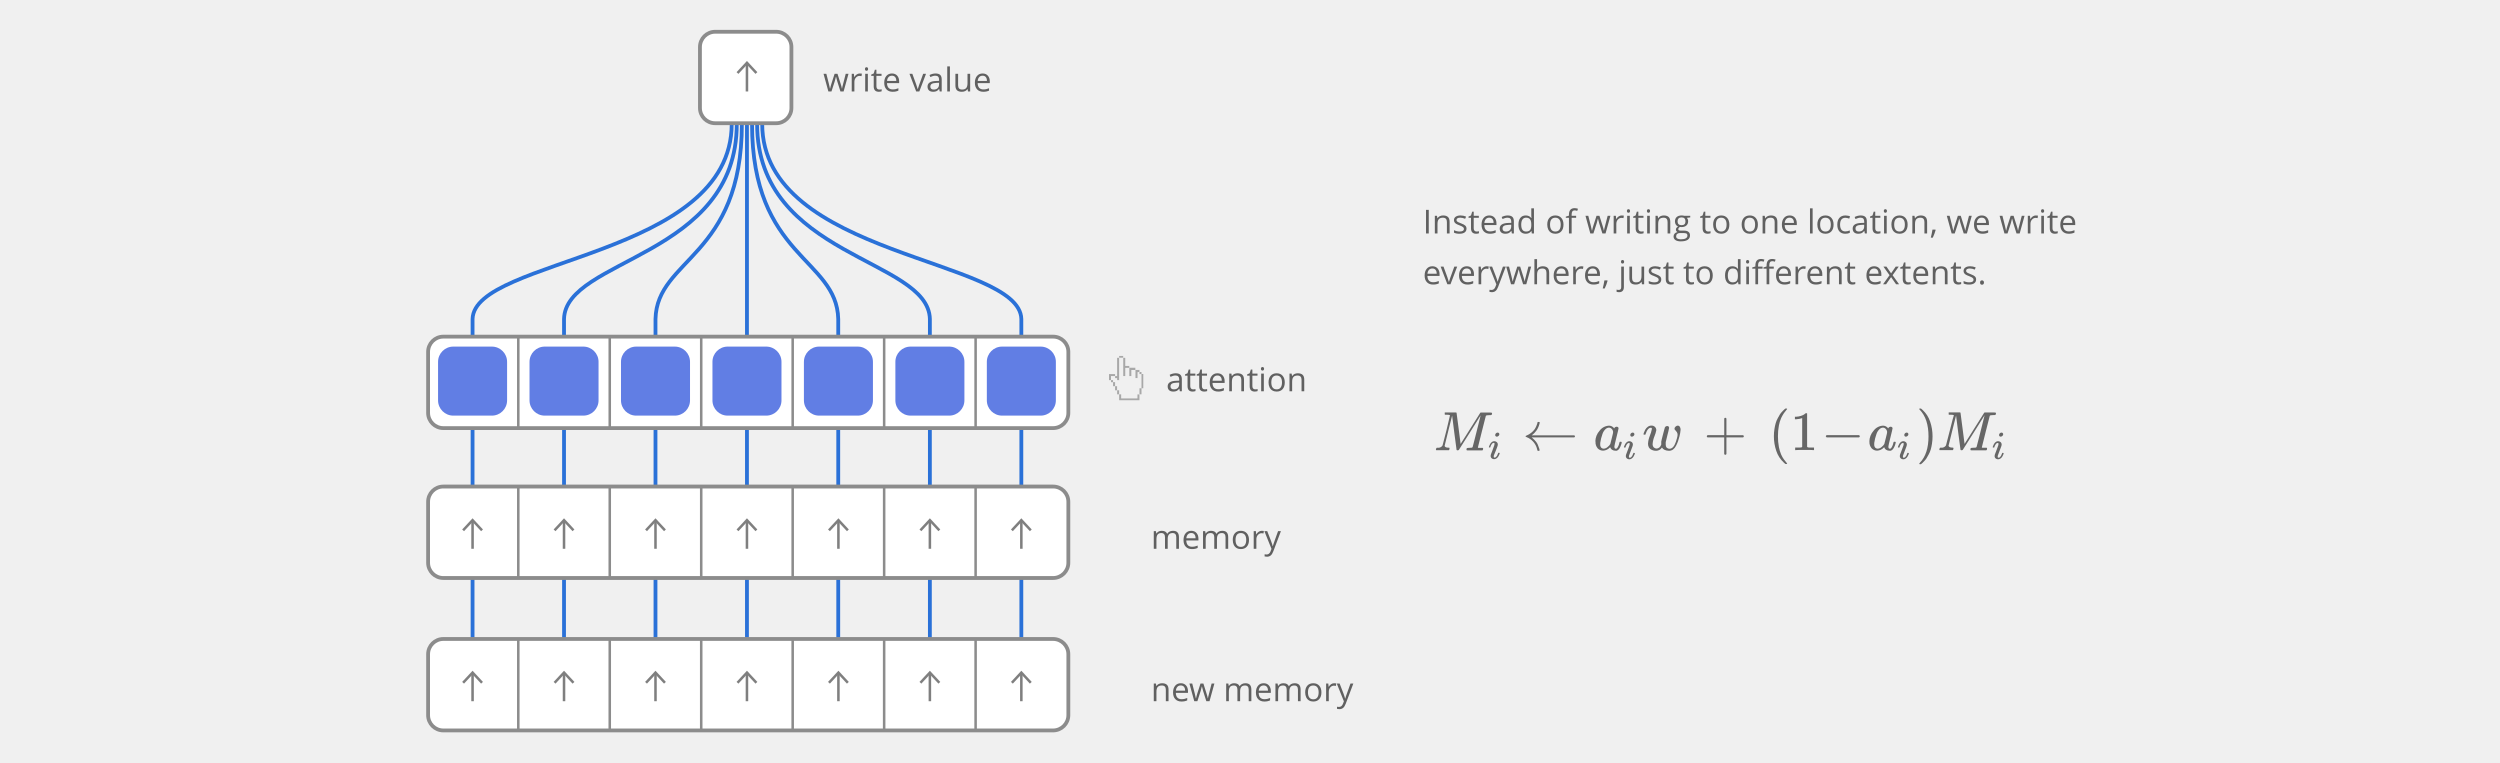
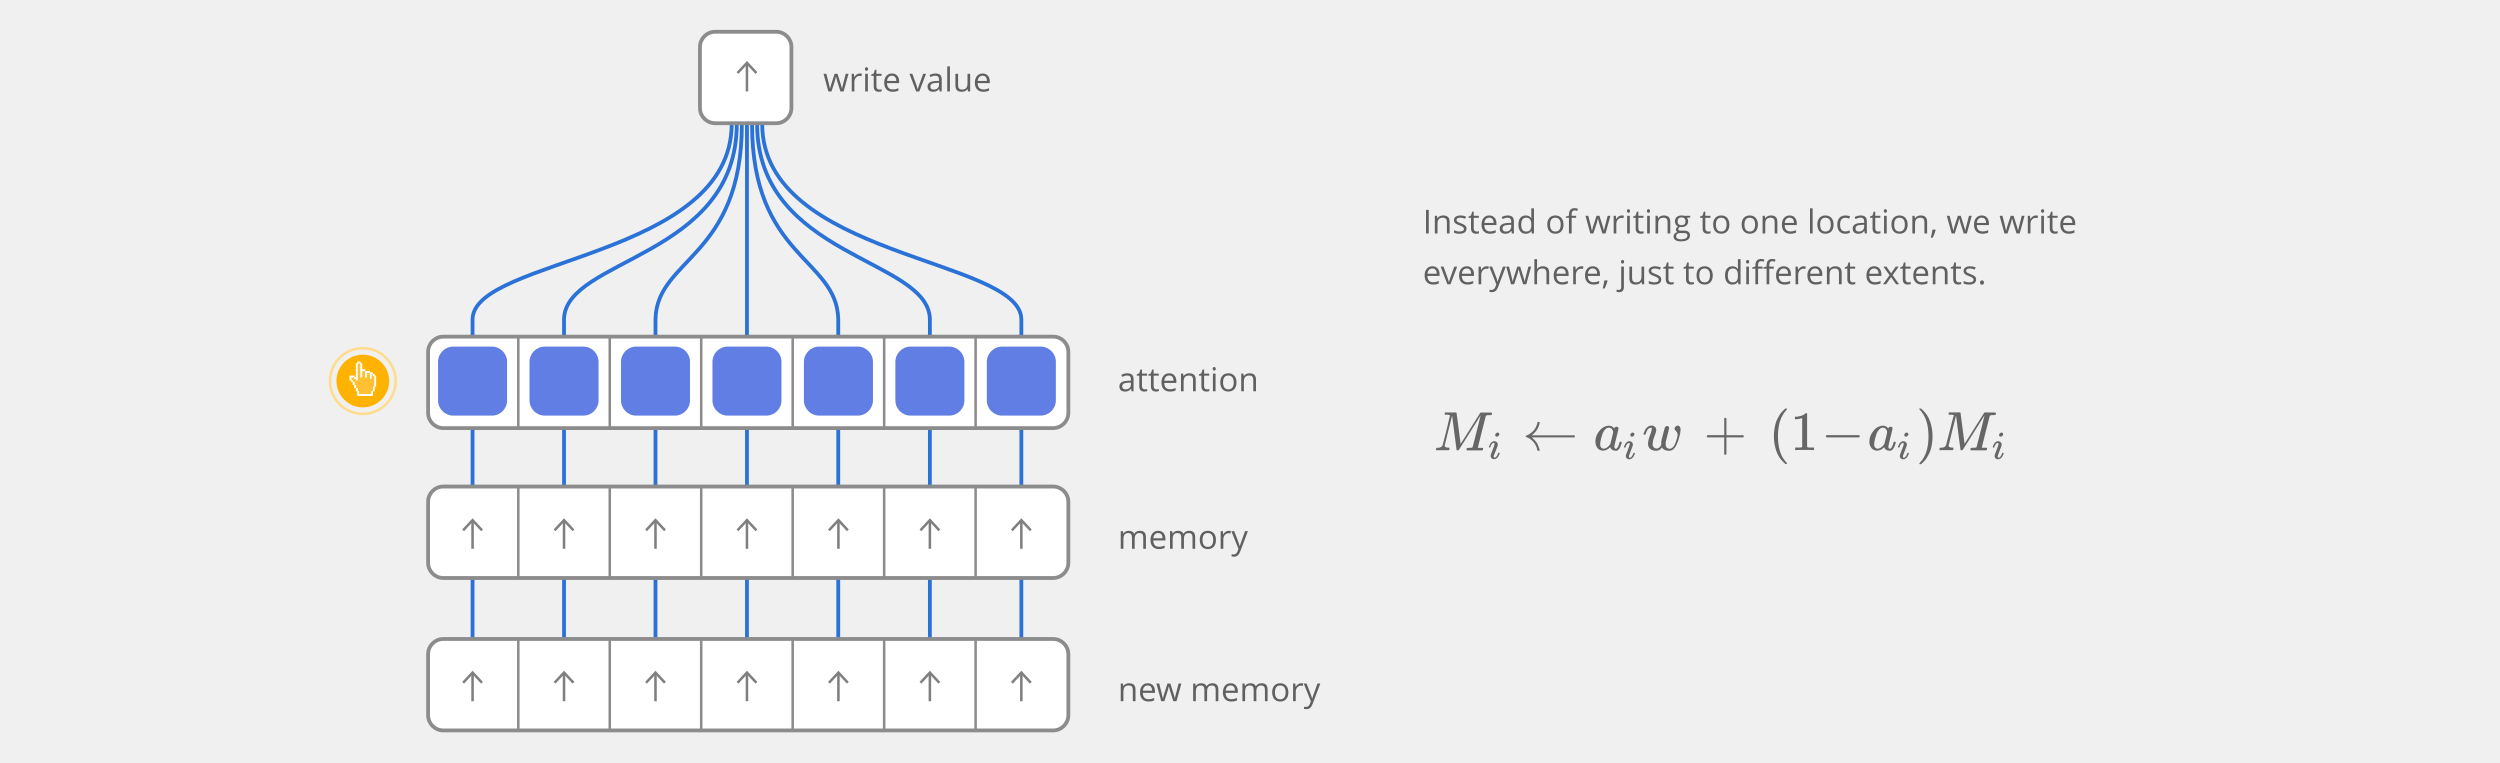
<svg xmlns="http://www.w3.org/2000/svg" xmlns:xlink="http://www.w3.org/1999/xlink" id="edges" width="984" height="300" viewBox="0 0 984 300">
  <defs>
    <symbol id="array-1" data-name="array-1" viewBox="0 0 37.5 37.5">
      <rect x="0.75" y="0.75" width="36" height="36" rx="6" ry="6" fill="#fff" stroke="#8c8c8c" stroke-miterlimit="10" stroke-width="1.5" />
    </symbol>
    <symbol id="array-7" data-name="array-7" viewBox="0 0 253.5 37.5">
      <rect x="0.75" y="0.75" width="252" height="36" rx="6" ry="6" fill="#fff" stroke="#8c8c8c" stroke-miterlimit="10" stroke-width="1.5" />
      <line x1="36.25" y1="36.75" x2="36.25" y2="0.75" fill="none" stroke="#8c8c8c" stroke-miterlimit="10" />
      <line x1="72.25" y1="36.75" x2="72.25" y2="0.75" fill="none" stroke="#8c8c8c" stroke-miterlimit="10" />
      <line x1="108.25" y1="36.75" x2="108.25" y2="0.75" fill="none" stroke="#8c8c8c" stroke-miterlimit="10" />
      <line x1="144.25" y1="36.75" x2="144.25" y2="0.75" fill="none" stroke="#8c8c8c" stroke-miterlimit="10" />
      <line x1="180.25" y1="36.75" x2="180.25" y2="0.75" fill="none" stroke="#8c8c8c" stroke-miterlimit="10" />
      <line x1="216.25" y1="36.75" x2="216.25" y2="0.75" fill="none" stroke="#8c8c8c" stroke-miterlimit="10" />
    </symbol>
    <symbol id="array-positive-value" data-name="array-positive-value" viewBox="0 0 36 36">
      <rect width="36" height="36" fill="#0080f7" opacity="0" />
      <rect x="4.42" y="4.42" width="27.17" height="27.17" rx="6" ry="6" fill="#3a5edd" opacity="0.8" />
    </symbol>
    <symbol id="array-vector" data-name="array-vector" viewBox="0 0 36 36">
      <rect width="36" height="36" fill="#d8c2f2" opacity="0" />
      <g opacity="0.5">
        <g>
          <line x1="18" y1="24" x2="18" y2="13.08" fill="none" stroke="#000" stroke-miterlimit="10" />
          <polygon points="22.09 16.4 21.36 17.08 18 13.47 14.64 17.08 13.91 16.4 18 12 22.09 16.4" />
        </g>
      </g>
    </symbol>
-     <symbol id="pointer" data-name="pointer" viewBox="0 0 13.62 17.63">
-       <g id="LwC7Nw" opacity="0.3">
-         <g>
-           <path d="M2.41,8c0-.12,0-0.25,0-0.37s0-.27,0-0.41H0V9.59H0.8V8H2L2.41,8V8.81H3.21V9.59H4V9.51Q4,6.36,4,3.2,4,2,4,.78H5.6V0H4V0.78H3.2V8H2.41ZM8,4.78a0.59,0.59,0,0,1,0-.1c0-.2,0-0.39,0-0.59C8,4.06,8,4,8,4H6.41V0.81H5.61V8h0.8V4.8H8S8,4.86,8,4.9q0,1.48,0,3S8,7.94,8,8h0.8V5.6h1.61v3.2h0.79V6.38l0.75,0s0,0,0,.07c0,0.19,0,.38,0,0.57s0,0.09,0,.14h0.72a0.07,0.07,0,0,1,.08.08c0,0.31,0,.63,0,0.94q0,2.24,0,4.48s0,0.07,0,.11H12s0,0,0,.06q0,1.13,0,2.26s0,0.06,0,.08H11.21v1.58H4.81v-1.6H4V13.61H3.22a15,15,0,0,0,0,1.6H4v2.4c2.69,0,5.35,0,8,0,0-.13,0-0.25,0-0.36,0-.61,0-1.22,0-1.83a2,2,0,0,0,0-.21h0.71c0.07,0,.09,0,0.09-0.09,0-.59,0-1.17,0-1.76,0-.17,0-0.34,0-0.53l0.39,0h0.4V7.19h-0.8V6.41H12V5.59H10.42V4.8H8.36ZM2.4,12v1.6H3.09a0.09,0.09,0,0,0,.11-0.1c0-.43,0-0.85,0-1.28,0-.07,0-0.15,0-0.23H2.41v-1.6H1.6V9.6H0.83a3.55,3.55,0,0,0,0,.81H1.56s0,0.06,0,.09c0,0.18,0,.36,0,0.54s0,0.59,0,.89a0.06,0.06,0,0,0,.07.07H2.4Z" fill="#fff" />
-           <path d="M12,15.21s0-.06,0-0.08q0-1.13,0-2.26s0,0,0-.06h0.79s0-.07,0-0.11q0-2.24,0-4.48c0-.31,0-0.63,0-0.94a0.07,0.07,0,0,0-.08-0.08H12c0-.05,0-0.1,0-0.14s0-.38,0-0.57c0,0,0-.07,0-0.07l-0.75,0V8.79H10.42V5.6H8.81V8H8S8,7.9,8,7.85q0-1.48,0-3s0-.08,0-0.12H8l0.33,0h2.06V5.59H12V6.41h0.8V7.19h0.8v5.61h-0.4l-0.39,0c0,0.19,0,.36,0,0.53,0,0.59,0,1.17,0,1.76,0,0.07,0,.09-0.09.09H12Z" />
-           <path d="M12,15.2a2,2,0,0,1,0,.21c0,0.61,0,1.22,0,1.83,0,0.11,0,.23,0,0.36-2.67,0-5.33,0-8,0V15.2H3.21a15,15,0,0,1,0-1.6H4v1.59h0.8v1.6h6.4V15.21H12Z" />
-           <path d="M4,0.78Q4,2,4,3.2q0,3.15,0,6.3V9.59H3.21V8.81H2.41V8H3.2V0.8H4Z" />
-           <path d="M8,4.78H6.41V8H5.61V0.81h0.8V4H8s0,0.07,0,.1c0,0.2,0,.39,0,0.59a0.58,0.58,0,0,0,0,.1H8Z" />
-           <path d="M2.4,12H1.67a0.06,0.06,0,0,1-.07-0.07c0-.3,0-0.59,0-0.89s0-.36,0-0.54c0,0,0-.05,0-0.09H0.8a3.55,3.55,0,0,1,0-.81H1.6v0.8H2.41V12H3.2c0,0.08,0,.16,0,0.23,0,0.43,0,.85,0,1.28a0.09,0.09,0,0,1-.11.1H2.4V12Z" />
-           <path d="M2.41,8L2,8H0.8V9.59H0V7.2H2.41c0,0.14,0,.28,0,0.41s0,0.25,0,.37h0Z" />
-           <path d="M4,0.78V0H5.6V0.78H4Z" />
-         </g>
+     <symbol id="pointer" data-name="pointer" viewBox="0 0 26.87 26.87">
+       <circle cx="13.43" cy="13.43" r="12.93" fill="none" stroke="#ffdc8c" stroke-miterlimit="10" />
+       <circle cx="13.43" cy="13.43" r="10.38" fill="#ffb200" />
+       <polygon points="11.32 19.26 11.32 17.43 10.72 17.43 10.71 16.14 10.1 16.21 10.1 15 9.54 14.99 9.46 13.78 8.88 13.78 8.89 13.16 8.28 13.16 8.28 11.34 10.11 11.34 10.11 11.94 10.71 11.94 10.71 6.46 11.33 6.45 11.33 5.86 12.54 5.86 12.54 6.45 13.16 6.47 13.16 8.89 14.37 8.89 14.39 9.49 16.21 9.51 16.21 10.12 17.43 10.12 17.43 10.79 18.04 10.73 18.05 11.39 18.65 11.33 18.65 15.61 18.04 15.52 17.98 17.43 17.43 17.43 17.43 19.26 11.32 19.26" fill="#fff" opacity="0.2" />
+       <g>
+         <path d="M10.11,11.94c0-.09,0-0.19,0-0.28s0-.21,0-0.32H8.28v1.82H8.89V11.95h1.23v0.63h0.6v0.6h0.61V13.09q0-2.4,0-4.8,0-.92,0-1.85h1.21V5.85H11.33v0.6H10.71v5.47h-0.6Zm4.28-2.44a0.45,0.45,0,0,1,0-.07c0-.15,0-0.3,0-0.45s0,0,0-.08H13.16V6.47H12.55v5.47h0.61V9.51h1.24s0,0.06,0,.09q0,1.12,0,2.25s0,0.07,0,.1H15V10.12h1.23v2.43h0.6V10.71l0.57,0s0,0,0,.05,0,0.29,0,.44,0,0.07,0,.11H18a0,0,0,0,1,.06.06c0,0.24,0,.48,0,0.72q0,1.71,0,3.41s0,0,0,.08h-0.6s0,0,0,0q0,0.86,0,1.72s0,0,0,.06H16.81v1.21H11.94V17.42H11.33V16.21h-0.6a11.4,11.4,0,0,0,0,1.22h0.6v1.83c2,0,4.07,0,6.11,0,0-.1,0-0.19,0-0.28,0-.46,0-0.93,0-1.39a1.53,1.53,0,0,0,0-.16H18c0.05,0,.07,0,0.07-0.07,0-.45,0-0.89,0-1.34,0-.13,0-0.26,0-0.4l0.3,0h0.3V11.33H18v-0.6H17.43V10.11H16.21V9.51H14.39ZM10.1,15v1.21h0.52a0.07,0.07,0,0,0,.08-0.08c0-.32,0-0.65,0-1,0-.06,0-0.11,0-0.17H10.11V13.77H9.49V13.16H8.91a2.7,2.7,0,0,0,0,.62H9.47s0,0,0,.07,0,0.27,0,.41,0,0.45,0,.68a0,0,0,0,0,.05.06H10.1Z" fill="#fff" />
+         <path d="M17.43,17.43s0,0,0-.06q0-.86,0-1.72s0,0,0,0H18s0-.06,0-0.08q0-1.71,0-3.41c0-.24,0-0.48,0-0.72A0,0,0,0,0,18,11.33H17.44s0-.07,0-0.11,0-.29,0-0.44,0-.05,0-0.05l-0.57,0v1.84h-0.6V10.12H15v1.82H14.38s0-.07,0-0.1q0-1.12,0-2.25s0-.06,0-0.09h1.81v0.6h1.22v0.62H18v0.6h0.61v4.28h-0.3l-0.3,0c0,0.14,0,.27,0,0.4,0,0.45,0,.89,0,1.34,0,0.05,0,.07-0.07.07H17.43Z" fill="#fff" />
+         <path d="M17.43,17.43a1.53,1.53,0,0,1,0,.16c0,0.46,0,.93,0,1.39,0,0.09,0,.17,0,0.28-2,0-4.06,0-6.11,0V17.43h-0.6a11.4,11.4,0,0,1,0-1.22h0.6v1.21h0.61v1.22h4.88V17.43h0.62Z" fill="#fff" />
+         <path d="M11.33,6.45q0,0.92,0,1.85,0,2.4,0,4.8v0.07H10.72v-0.6h-0.6V11.93h0.6V6.46h0.61Z" fill="#fff" />
+         <path d="M14.39,9.49H13.16v2.43H12.55V6.47h0.61V8.89h1.21s0,0.06,0,.08,0,0.3,0,.45a0.44,0.44,0,0,0,0,.07h0Z" fill="#fff" />
+         <path d="M10.1,15H9.54a0,0,0,0,1-.05-0.06c0-.23,0-0.45,0-0.68s0-.27,0-0.41,0,0,0-.07H8.88a2.7,2.7,0,0,1,0-.62H9.49v0.61h0.62V15h0.61c0,0.06,0,.12,0,0.17,0,0.32,0,.65,0,1a0.07,0.07,0,0,1-.08.08H10.1V15Z" fill="#fff" />
+         <path d="M10.11,11.93H8.89v1.21H8.28V11.34h1.83c0,0.11,0,.21,0,0.32s0,0.19,0,.28h0Z" fill="#fff" />
+         <path d="M11.33,6.45V5.85h1.21v0.6H11.33Z" fill="#fff" />
      </g>
    </symbol>
  </defs>
  <g id="paths">
    <path id="path24182" d="M288,48.7c0,52.66-101.44,52.89-102,76.88V251" fill="none" stroke="#2a71d8" stroke-miterlimit="10" stroke-width="1.5" />
    <path id="path24184" d="M290,48.7c0,52.66-67.44,52.89-68,76.88V251" fill="none" stroke="#2a71d8" stroke-miterlimit="10" stroke-width="1.5" />
    <path id="path24186" d="M292,48.7c0,52.66-33.44,52.89-34,76.88V251" fill="none" stroke="#2a71d8" stroke-miterlimit="10" stroke-width="1.5" />
    <path id="path24249" d="M294,48V251" fill="none" stroke="#2a71d8" stroke-miterlimit="10" stroke-width="1.5" />
    <path id="path24264" d="M296,48.7c0,52.66,33.37,52.89,33.93,76.88V251" fill="none" stroke="#2a71d8" stroke-miterlimit="10" stroke-width="1.5" />
    <path id="path24262" d="M298,48.7c0,52.66,67.44,52.89,68,76.88V251" fill="none" stroke="#2a71d8" stroke-miterlimit="10" stroke-width="1.5" />
    <path id="path24260" d="M300,48.7c0,52.66,101.44,52.89,102,76.88V251" fill="none" stroke="#2a71d8" stroke-miterlimit="10" stroke-width="1.5" />
  </g>
  <use id="array-1-3" data-name="array-1" width="37.5" height="37.5" transform="translate(274.75 11.75)" xlink:href="#array-1" />
  <use id="array-7-3" data-name="array-7" width="253.5" height="37.5" transform="translate(167.75 131.75)" xlink:href="#array-7" />
  <use width="253.5" height="37.5" transform="translate(167.75 190.75)" xlink:href="#array-7" />
  <use id="array-7-8" data-name="array-7" width="253.5" height="37.5" transform="translate(167.75 250.75)" xlink:href="#array-7" />
  <g id="attention">
    <use width="36" height="36" transform="translate(168 132)" xlink:href="#array-positive-value" />
    <use width="36" height="36" transform="translate(204 132)" xlink:href="#array-positive-value" />
    <use width="36" height="36" transform="translate(240 132)" xlink:href="#array-positive-value" />
    <use width="36" height="36" transform="translate(276 132)" xlink:href="#array-positive-value" />
    <use width="36" height="36" transform="translate(312 132)" xlink:href="#array-positive-value" />
    <use width="36" height="36" transform="translate(348 132)" xlink:href="#array-positive-value" />
    <use width="36" height="36" transform="translate(384 132)" xlink:href="#array-positive-value" />
  </g>
  <g opacity="0.6">
-     <text transform="translate(453 216)" font-size="13" font-family="Open Sans">memory</text>
+     <text transform="translate(440 216)" font-size="13" font-family="Open Sans">memory</text>
  </g>
  <g opacity="0.6">
-     <text transform="translate(453 276)" font-size="13" font-family="Open Sans">new memory</text>
+     <text transform="translate(440 276)" font-size="13" font-family="Open Sans">new memory</text>
  </g>
  <g opacity="0.6">
    <text transform="translate(324 36)" font-size="13" font-family="Open Sans">write value</text>
  </g>
  <g opacity="0.6">
-     <text transform="translate(459 154)" font-size="13" font-family="Open Sans">attention</text>
+     <text transform="translate(440 154)" font-size="13" font-family="Open Sans">attention</text>
  </g>
  <use id="write-result" width="36" height="36" transform="translate(276 12)" xlink:href="#array-vector" />
  <g id="memory">
    <use width="36" height="36" transform="translate(168 192)" xlink:href="#array-vector" />
    <use width="36" height="36" transform="translate(204 192)" xlink:href="#array-vector" />
    <use width="36" height="36" transform="translate(240 192)" xlink:href="#array-vector" />
    <use width="36" height="36" transform="translate(276 192)" xlink:href="#array-vector" />
    <use width="36" height="36" transform="translate(312 192)" xlink:href="#array-vector" />
    <use width="36" height="36" transform="translate(348 192)" xlink:href="#array-vector" />
    <use width="36" height="36" transform="translate(384 192)" xlink:href="#array-vector" />
  </g>
  <g id="new-memory">
    <use width="36" height="36" transform="translate(168 252)" xlink:href="#array-vector" />
    <use width="36" height="36" transform="translate(204 252)" xlink:href="#array-vector" />
    <use width="36" height="36" transform="translate(240 252)" xlink:href="#array-vector" />
    <use width="36" height="36" transform="translate(276 252)" xlink:href="#array-vector" />
    <use width="36" height="36" transform="translate(312 252)" xlink:href="#array-vector" />
    <use width="36" height="36" transform="translate(348 252)" xlink:href="#array-vector" />
    <use width="36" height="36" transform="translate(384 252)" xlink:href="#array-vector" />
  </g>
-   <use width="13.62" height="17.63" transform="translate(436.49 140.02)" xlink:href="#pointer" />
+   <use width="26.87" height="26.87" transform="translate(129.37 136.54)" xlink:href="#pointer" />
  <g opacity="0.6">
    <text transform="translate(560 91.88)" font-size="13" font-family="Open Sans">Instead of writing to one location, we write <tspan x="0" y="20">everywhere, just to different extents.</tspan>
    </text>
  </g>
  <g>
    <path d="M570.73,163.43a2.39,2.39,0,0,0-1.25-.18,6.31,6.31,0,0,1-.68,0,0.19,0.19,0,0,1-.15-0.22s0-.09,0-0.24l0-.15a0.66,0.66,0,0,0,0-.11,0.38,0.38,0,0,1,0-.11q0-.09,0-0.07s0,0,.09,0a0.11,0.11,0,0,1,.11,0,0.31,0.31,0,0,0,.18,0l0.26,0h0.66l1,0h2a0.44,0.44,0,0,1,.35.11q0,0.09.81,6.18l0.79,6.11,0.5-.81q0.53-.79,1.4-2.19l1.93-3.07q3.83-6.11,3.88-6.16l0.07-.07,0.09-.07,0.13,0h3a5.33,5.33,0,0,0,.64,0q0.74,0,.74.24a1.8,1.8,0,0,1-.07.37q-0.07.26-.07,0.28a1.3,1.3,0,0,1-.81.13,9.75,9.75,0,0,0-1.12.07,0.63,0.63,0,0,0-.39.24q-0.07.11-1.58,6.2t-1.53,6.16a0.17,0.17,0,0,0,0,.11l0.15,0.09a0.7,0.7,0,0,0,.37,0,3.5,3.5,0,0,1,.72,0h0.68a0.79,0.79,0,0,1,.13.24,1.45,1.45,0,0,1-.15.66,0.48,0.48,0,0,1-.35.11l-0.9,0-2,0h-2a6.47,6.47,0,0,0-.77,0q-0.37,0-.37-0.22s0-.13,0-0.31a0.69,0.69,0,0,1,.18-0.39,1.82,1.82,0,0,1,.5-0.07q0.59,0,1.31-.07a0.58,0.58,0,0,0,.42-0.26q0-.09.83-3.2t1.56-6.2l0.77-3.09-4.25,6.77q-4.29,6.83-4.4,6.94l-0.09,0a0.71,0.71,0,0,1-.35.07,0.39,0.39,0,0,1-.39-0.15q0-.09-0.9-6.79l-0.85-6.73-1.49,5.91q-1.47,5.83-1.47,6,0.13,0.72,1.58.72h0.22a0.42,0.42,0,0,1,.15.2,1,1,0,0,1-.07.39,0.69,0.69,0,0,1-.18.39l-0.24,0H570l-0.74,0-1.4,0-1.36,0-0.81,0a1.18,1.18,0,0,1-.42,0,0.2,0.2,0,0,1-.09-0.2,2.33,2.33,0,0,1,.07-0.31,1.34,1.34,0,0,1,.11-0.33,0.51,0.51,0,0,1,.48-0.13,1.94,1.94,0,0,0,1.95-.88q0.09-.13,1.51-5.87T570.73,163.43Z" fill="#666" />
    <path d="M586,176.05a1.7,1.7,0,0,1,.14-0.48,7.43,7.43,0,0,1,.37-0.79,2.56,2.56,0,0,1,.68-0.79,1.4,1.4,0,0,1,.93-0.34,1.46,1.46,0,0,1,1,.36,1.26,1.26,0,0,1,.42,1,3,3,0,0,1-.22.87q-0.22.6-.62,1.63T588,179.21a2.54,2.54,0,0,0-.08.5q0,0.39.26,0.39a1,1,0,0,0,.29,0,1.06,1.06,0,0,0,.36-0.22,2.1,2.1,0,0,0,.42-0.54,4.5,4.5,0,0,0,.39-0.91,0.64,0.64,0,0,1,.08-0.22,0.57,0.57,0,0,1,.26,0q0.31,0,.31.15a1.69,1.69,0,0,1-.14.48,6.1,6.1,0,0,1-.39.79,2.59,2.59,0,0,1-.7.77,1.56,1.56,0,0,1-1,.34,1.46,1.46,0,0,1-.91-0.33,1.22,1.22,0,0,1-.43-1,1.56,1.56,0,0,1,.08-0.5q0.08-.23.67-1.77t0.68-1.87a2.57,2.57,0,0,0,.11-0.6q0-.37-0.26-0.37h0a1.08,1.08,0,0,0-.85.51,3.61,3.61,0,0,0-.59,1.3l0,0a0.12,0.12,0,0,0,0,0,0,0,0,0,1,0,0l0,0h-0.4A0.26,0.26,0,0,1,586,176.05Zm2.52-4.85a0.87,0.87,0,0,1,.29-0.65,1,1,0,0,1,.68-0.29,0.63,0.63,0,0,1,.46.19,0.69,0.69,0,0,1,.2.46,0.88,0.88,0,0,1-.31.65,1,1,0,0,1-.68.31,0.7,0.7,0,0,1-.43-0.15A0.64,0.64,0,0,1,588.5,171.2Z" fill="#666" />
    <path d="M619.93,171.49v0.24a0.54,0.54,0,0,1-.33.44H602.86l0.37,0.31a6,6,0,0,1,.64.59q0.31,0.33.72,0.81a4.46,4.46,0,0,1,.72,1.23q0.31,0.74.57,1.56a2.46,2.46,0,0,1,.11.55q0,0.24-.44.24h-0.22a0.18,0.18,0,0,1-.13-0.09,0.86,0.86,0,0,1-.11-0.2,2.12,2.12,0,0,1-.09-0.42,6.69,6.69,0,0,0-1.49-2.85,6.76,6.76,0,0,0-2.67-1.86,0.86,0.86,0,0,1-.39-0.24,0.26,0.26,0,0,1,.09-0.22,1.45,1.45,0,0,1,.31-0.15,6.73,6.73,0,0,0,1.86-1.1A6.5,6.5,0,0,0,604,169a7.54,7.54,0,0,0,.7-1.29,10.74,10.74,0,0,0,.37-1l0.07-.37,0.07-.18a0.24,0.24,0,0,1,.11-0.09,0.68,0.68,0,0,1,.28,0q0.44,0,.44.24a2.46,2.46,0,0,1-.11.55,9.23,9.23,0,0,1-.55,1.51,6.32,6.32,0,0,1-.7,1.18q-0.37.48-.68,0.81a6.53,6.53,0,0,1-.66.61l-0.44.37H619.6a0.54,0.54,0,0,1,.33.44v-0.24Z" fill="#666" />
    <path d="M634.93,170a2,2,0,0,0-.11-0.48,2.08,2.08,0,0,0-.5-0.77,1.4,1.4,0,0,0-1-.44,2.1,2.1,0,0,0-1.47.68,4.58,4.58,0,0,0-1.1,1.77,17.49,17.49,0,0,0-.9,3.59v0.24a1.17,1.17,0,0,1,0,.26,1.84,1.84,0,0,0,.39,1.36,1.41,1.41,0,0,0,.94.39,2.47,2.47,0,0,0,1.64-.72,3.68,3.68,0,0,0,1-1.12q0-.09.59-2.34T634.93,170Zm-7,3.75a6.47,6.47,0,0,1,1.66-4.21,4.9,4.9,0,0,1,3.75-2,2.48,2.48,0,0,1,2,1.07,1.1,1.1,0,0,1,1-.66,0.78,0.78,0,0,1,.5.18,0.54,0.54,0,0,1,.22.44q0,0.28-.81,3.5t-0.83,3.64a1.17,1.17,0,0,0,.15.72,0.64,0.64,0,0,0,.46.2,1,1,0,0,0,.44-0.2,5,5,0,0,0,.9-2.1,0.82,0.82,0,0,1,.22-0.46,0.64,0.64,0,0,1,.22,0h0.09q0.42,0,.42.2a3.48,3.48,0,0,1-.11.59,6.87,6.87,0,0,1-.44,1.18,3.73,3.73,0,0,1-.7,1.1,2.17,2.17,0,0,1-.7.46,2.34,2.34,0,0,1-.53,0,2.24,2.24,0,0,1-1.25-.33,1.68,1.68,0,0,1-.66-0.68l-0.13-.33s0,0-.09,0l-0.09.09a3.84,3.84,0,0,1-2.63,1.23,3,3,0,0,1-2.12-.88A3.69,3.69,0,0,1,628,173.77Z" fill="#666" />
    <path d="M639.16,176.05a1.7,1.7,0,0,1,.14-0.48,7.43,7.43,0,0,1,.37-0.79,2.56,2.56,0,0,1,.68-0.79,1.4,1.4,0,0,1,.93-0.34,1.46,1.46,0,0,1,1,.36,1.26,1.26,0,0,1,.42,1,3,3,0,0,1-.22.87q-0.22.6-.62,1.63t-0.65,1.75a2.54,2.54,0,0,0-.08.5q0,0.39.26,0.39a1,1,0,0,0,.29,0,1.06,1.06,0,0,0,.36-0.22,2.1,2.1,0,0,0,.42-0.54,4.5,4.5,0,0,0,.39-0.91,0.64,0.64,0,0,1,.08-0.22,0.57,0.57,0,0,1,.26,0q0.31,0,.31.15a1.7,1.7,0,0,1-.14.48,6.09,6.09,0,0,1-.39.79,2.59,2.59,0,0,1-.7.77,1.56,1.56,0,0,1-1,.34,1.46,1.46,0,0,1-.91-0.33,1.22,1.22,0,0,1-.43-1,1.56,1.56,0,0,1,.08-0.5q0.08-.23.67-1.77t0.68-1.87a2.57,2.57,0,0,0,.11-0.6q0-.37-0.26-0.37h0a1.08,1.08,0,0,0-.85.51,3.61,3.61,0,0,0-.59,1.3l0,0a0.12,0.12,0,0,0,0,0,0,0,0,0,1,0,0l0,0h-0.4A0.26,0.26,0,0,1,639.16,176.05Zm2.52-4.85a0.87,0.87,0,0,1,.29-0.65,1,1,0,0,1,.68-0.29,0.63,0.63,0,0,1,.46.19,0.69,0.69,0,0,1,.2.46,0.88,0.88,0,0,1-.31.65,1,1,0,0,1-.68.31,0.7,0.7,0,0,1-.43-0.15A0.64,0.64,0,0,1,641.68,171.2Z" fill="#666" />
    <path d="M659.07,168.78a1.17,1.17,0,0,1,.42-0.85,1.4,1.4,0,0,1,.92-0.42,0.94,0.94,0,0,1,.72.39,2,2,0,0,1,.35,1.25,14.75,14.75,0,0,1-.42,2.52q-0.33,1.23-.59,2a13,13,0,0,1-.77,1.77,4.06,4.06,0,0,1-1.2,1.49,2.64,2.64,0,0,1-1.58.5,4,4,0,0,1-1.71-.35,2.29,2.29,0,0,1-1.07-.94l-0.07.09a2.66,2.66,0,0,1-2.19,1.2,4.5,4.5,0,0,1-1.1-.13,4.12,4.12,0,0,1-1-.42,2.09,2.09,0,0,1-.81-0.85,2.88,2.88,0,0,1-.31-1.38,9.89,9.89,0,0,1,.74-3.2,12,12,0,0,0,.77-2.56V168.6a0.24,0.24,0,0,0-.09-0.15,0.33,0.33,0,0,0-.24-0.09h-0.09a1.28,1.28,0,0,0-.92.42,3.46,3.46,0,0,0-.66.9,5.79,5.79,0,0,0-.37.92,2.14,2.14,0,0,1-.18.48,0.73,0.73,0,0,1-.35,0H647a0.37,0.37,0,0,1-.13-0.2,2.57,2.57,0,0,1,.18-0.61,9.73,9.73,0,0,1,.5-1.12,3.53,3.53,0,0,1,1-1.14,2.23,2.23,0,0,1,1.42-.5,1.87,1.87,0,0,1,1.45.55,1.82,1.82,0,0,1,.5,1.27,11.71,11.71,0,0,1-.72,2.37,9.67,9.67,0,0,0-.72,3,1.85,1.85,0,0,0,.46,1.42,1.75,1.75,0,0,0,1.16.44,2,2,0,0,0,1.66-1.34l0.11-.2v-0.7a0.45,0.45,0,0,1,0-.18,0.38,0.38,0,0,0,0-.15,0.82,0.82,0,0,1,0-.2l0.07-.28q0-.2.07-0.37a3.35,3.35,0,0,1,.13-0.53,6.15,6.15,0,0,0,.18-0.7q0.07-.35.24-0.94,0.64-2.5.72-2.69a1,1,0,0,1,.94-0.59,0.65,0.65,0,0,1,.57.22,0.91,0.91,0,0,1,.18.42,27.52,27.52,0,0,1-.64,2.8q-0.64,2.52-.7,2.89a4.76,4.76,0,0,0,0,.77V175a3,3,0,0,0,.07.64,1.29,1.29,0,0,0,.42.64,1.46,1.46,0,0,0,1,.35q1.56,0,2.48-2.67a13.52,13.52,0,0,0,.44-1.42,7.71,7.71,0,0,0,.26-1.31,2,2,0,0,0-.28-1.14,4.92,4.92,0,0,0-.57-0.7A0.86,0.86,0,0,1,659.07,168.78Z" fill="#666" />
    <path d="M671.8,172v-0.28a0.48,0.48,0,0,1,.31-0.44h6.55V168l0-3.29a0.58,0.58,0,0,1,.42-0.28,0.48,0.48,0,0,1,.44.33v6.53h6.53a0.46,0.46,0,0,1,0,.88h-6.53v6.53a0.49,0.49,0,0,1-.39.31h-0.09a0.42,0.42,0,0,1-.39-0.31v-6.53h-6.55a0.48,0.48,0,0,1-.31-0.44V172Z" fill="#666" />
    <path d="M698.2,171.74a18,18,0,0,1,.22-2.87,20.09,20.09,0,0,1,.5-2.34,9.18,9.18,0,0,1,.81-1.93q0.53-.94.83-1.47a5.82,5.82,0,0,1,.92-1.14q0.61-.61.72-0.74a3.94,3.94,0,0,1,.55-0.46h0.37q0.31,0,.31.2a1.77,1.77,0,0,1-.37.46,10,10,0,0,0-.9,1.16,15.15,15.15,0,0,0-1.07,1.88,12.47,12.47,0,0,0-.92,3,22.11,22.11,0,0,0-.37,4.23,21.77,21.77,0,0,0,.37,4.21,14.24,14.24,0,0,0,.9,3,9.92,9.92,0,0,0,1.07,1.88q0.55,0.72.92,1.16a4.94,4.94,0,0,1,.37.46q0,0.2-.33.2h-0.35l-0.61-.53a10.81,10.81,0,0,1-3-4.64A17.91,17.91,0,0,1,698.2,171.74Z" fill="#666" />
    <path d="M709.33,164.55l-0.28.11a6.28,6.28,0,0,1-.88.22,10.1,10.1,0,0,1-1.27.15h-0.42v-1h0.42a7.12,7.12,0,0,0,1.91-.33,5.18,5.18,0,0,0,1.23-.53,5.62,5.62,0,0,0,.61-0.48,0.33,0.33,0,0,1,.26-0.07,0.61,0.61,0,0,1,.37.13v6.55l0,6.57a0.87,0.87,0,0,0,.26.2,2.6,2.6,0,0,0,.53.09q0.42,0,1.36,0H714v1h-0.24q-0.46-.07-3.48-0.07t-3.44.07h-0.26v-1H708l0.55,0a2.14,2.14,0,0,0,.35-0.07l0.18,0a0.44,0.44,0,0,0,.13-0.11,0.17,0.17,0,0,1,.13-0.09V164.55Z" fill="#666" />
    <path d="M718.66,172v-0.28a0.48,0.48,0,0,1,.31-0.44h12.73a0.46,0.46,0,0,1,0,.88H719a0.48,0.48,0,0,1-.31-0.44V172Z" fill="#666" />
    <path d="M742.78,170a2,2,0,0,0-.11-0.48,2.08,2.08,0,0,0-.5-0.77,1.4,1.4,0,0,0-1-.44,2.1,2.1,0,0,0-1.47.68,4.59,4.59,0,0,0-1.1,1.77,17.49,17.49,0,0,0-.9,3.59v0.24a1.17,1.17,0,0,1,0,.26,1.84,1.84,0,0,0,.39,1.36,1.41,1.41,0,0,0,.94.39,2.47,2.47,0,0,0,1.64-.72,3.68,3.68,0,0,0,1-1.12q0-.09.59-2.34T742.78,170Zm-7,3.75a6.47,6.47,0,0,1,1.66-4.21,4.9,4.9,0,0,1,3.75-2,2.48,2.48,0,0,1,2,1.07,1.1,1.1,0,0,1,1-.66,0.78,0.78,0,0,1,.5.18,0.54,0.54,0,0,1,.22.44q0,0.28-.81,3.5t-0.83,3.64a1.17,1.17,0,0,0,.15.72,0.64,0.64,0,0,0,.46.2,1,1,0,0,0,.44-0.2,5,5,0,0,0,.9-2.1,0.82,0.82,0,0,1,.22-0.46,0.64,0.64,0,0,1,.22,0h0.09q0.42,0,.42.2a3.48,3.48,0,0,1-.11.59,6.87,6.87,0,0,1-.44,1.18,3.73,3.73,0,0,1-.7,1.1,2.17,2.17,0,0,1-.7.46,2.34,2.34,0,0,1-.53,0,2.24,2.24,0,0,1-1.25-.33,1.68,1.68,0,0,1-.66-0.68l-0.13-.33s0,0-.09,0l-0.09.09a3.84,3.84,0,0,1-2.63,1.23,3,3,0,0,1-2.12-.88A3.69,3.69,0,0,1,735.81,173.77Z" fill="#666" />
    <path d="M747,176.05a1.69,1.69,0,0,1,.14-0.48,7.45,7.45,0,0,1,.37-0.79,2.56,2.56,0,0,1,.68-0.79,1.4,1.4,0,0,1,.93-0.34,1.46,1.46,0,0,1,1,.36,1.26,1.26,0,0,1,.42,1,3,3,0,0,1-.22.87q-0.22.6-.62,1.63t-0.65,1.75a2.53,2.53,0,0,0-.08.5q0,0.39.26,0.39a1,1,0,0,0,.29,0,1.06,1.06,0,0,0,.36-0.22,2.1,2.1,0,0,0,.42-0.54,4.5,4.5,0,0,0,.39-0.91,0.64,0.64,0,0,1,.08-0.22,0.57,0.57,0,0,1,.26,0q0.31,0,.31.15a1.7,1.7,0,0,1-.14.48,6.11,6.11,0,0,1-.39.79,2.59,2.59,0,0,1-.7.77,1.56,1.56,0,0,1-1,.34,1.46,1.46,0,0,1-.91-0.33,1.22,1.22,0,0,1-.43-1,1.56,1.56,0,0,1,.08-0.5q0.08-.23.67-1.77t0.68-1.87a2.57,2.57,0,0,0,.11-0.6q0-.37-0.26-0.37h0a1.08,1.08,0,0,0-.85.51,3.61,3.61,0,0,0-.59,1.3l0,0a0.12,0.12,0,0,0,0,0,0,0,0,0,1,0,0l0,0h-0.4A0.26,0.26,0,0,1,747,176.05Zm2.52-4.85a0.87,0.87,0,0,1,.29-0.65,1,1,0,0,1,.68-0.29,0.63,0.63,0,0,1,.46.19,0.69,0.69,0,0,1,.2.46,0.88,0.88,0,0,1-.31.65,1,1,0,0,1-.68.31,0.7,0.7,0,0,1-.43-0.15A0.64,0.64,0,0,1,749.53,171.2Z" fill="#666" />
    <path d="M755.53,160.8l0.09,0h0.48l0.61,0.53a10.81,10.81,0,0,1,3,4.64,17.91,17.91,0,0,1,.94,5.78,18.29,18.29,0,0,1-.22,2.87,18.84,18.84,0,0,1-.5,2.34,9.87,9.87,0,0,1-.81,1.93q-0.53,1-.83,1.47a6.67,6.67,0,0,1-.9,1.12l-0.7.72q-0.11.11-.5,0.42l-0.09.09h-0.5a0.13,0.13,0,0,1-.11-0.07,0.52,0.52,0,0,1-.07-0.2l0.24-.28q3.4-3.53,3.4-10.41t-3.4-10.41l-0.24-.28A0.26,0.26,0,0,1,755.53,160.8Z" fill="#666" />
    <path d="M769.06,163.43a2.39,2.39,0,0,0-1.25-.18,6.3,6.3,0,0,1-.68,0A0.19,0.19,0,0,1,767,163s0-.09,0-0.24l0-.15a0.66,0.66,0,0,0,0-.11,0.38,0.38,0,0,1,0-.11q0-.09,0-0.07s0,0,.09,0a0.11,0.11,0,0,1,.11,0,0.31,0.31,0,0,0,.18,0l0.26,0h0.66l1,0h2a0.44,0.44,0,0,1,.35.11q0,0.09.81,6.18l0.79,6.11,0.5-.81q0.53-.79,1.4-2.19l1.93-3.07q3.83-6.11,3.88-6.16l0.07-.07,0.09-.07,0.13,0h3a5.33,5.33,0,0,0,.64,0q0.74,0,.74.24a1.8,1.8,0,0,1-.07.37q-0.07.26-.07,0.28a1.3,1.3,0,0,1-.81.13,9.74,9.74,0,0,0-1.12.07,0.63,0.63,0,0,0-.39.24q-0.07.11-1.58,6.2t-1.53,6.16a0.17,0.17,0,0,0,0,.11l0.15,0.09a0.71,0.71,0,0,0,.37,0,3.5,3.5,0,0,1,.72,0h0.68a0.79,0.79,0,0,1,.13.24,1.45,1.45,0,0,1-.15.66,0.48,0.48,0,0,1-.35.11l-0.9,0-2,0h-2a6.47,6.47,0,0,0-.77,0q-0.37,0-.37-0.22s0-.13,0-0.31a0.69,0.69,0,0,1,.18-0.39,1.82,1.82,0,0,1,.5-0.07q0.59,0,1.31-.07a0.58,0.58,0,0,0,.42-0.26q0-.09.83-3.2t1.56-6.2l0.77-3.09-4.25,6.77q-4.29,6.83-4.4,6.94l-0.09,0a0.71,0.71,0,0,1-.35.07,0.39,0.39,0,0,1-.39-0.15q0-.09-0.9-6.79l-0.85-6.73-1.49,5.91q-1.47,5.83-1.47,6,0.13,0.72,1.58.72h0.22a0.42,0.42,0,0,1,.15.2,1,1,0,0,1-.07.39,0.69,0.69,0,0,1-.18.39l-0.24,0h-0.26l-0.74,0-1.4,0-1.36,0-0.81,0a1.18,1.18,0,0,1-.42,0,0.2,0.2,0,0,1-.09-0.2,2.33,2.33,0,0,1,.07-0.31,1.34,1.34,0,0,1,.11-0.33,0.51,0.51,0,0,1,.48-0.13,1.94,1.94,0,0,0,1.95-.88q0.09-.13,1.51-5.87T769.06,163.43Z" fill="#666" />
    <path d="M784.31,176.05a1.7,1.7,0,0,1,.14-0.48,7.44,7.44,0,0,1,.37-0.79,2.56,2.56,0,0,1,.68-0.79,1.4,1.4,0,0,1,.93-0.34,1.46,1.46,0,0,1,1,.36,1.26,1.26,0,0,1,.42,1,3,3,0,0,1-.22.87q-0.22.6-.62,1.63t-0.65,1.75a2.53,2.53,0,0,0-.08.5q0,0.39.26,0.39a1,1,0,0,0,.29,0,1.06,1.06,0,0,0,.36-0.22,2.1,2.1,0,0,0,.42-0.54,4.5,4.5,0,0,0,.39-0.91,0.64,0.64,0,0,1,.08-0.22,0.57,0.57,0,0,1,.26,0q0.31,0,.31.15a1.7,1.7,0,0,1-.14.48,6.11,6.11,0,0,1-.39.79,2.59,2.59,0,0,1-.7.77,1.56,1.56,0,0,1-1,.34,1.46,1.46,0,0,1-.91-0.33,1.22,1.22,0,0,1-.43-1,1.56,1.56,0,0,1,.08-0.5q0.08-.23.67-1.77t0.68-1.87a2.57,2.57,0,0,0,.11-0.6q0-.37-0.26-0.37h0a1.08,1.08,0,0,0-.85.51,3.61,3.61,0,0,0-.59,1.3l0,0a0.12,0.12,0,0,0,0,0,0,0,0,0,1,0,0l0,0h-0.4A0.26,0.26,0,0,1,784.31,176.05Zm2.52-4.85a0.87,0.87,0,0,1,.29-0.65,1,1,0,0,1,.68-0.29,0.63,0.63,0,0,1,.46.19,0.69,0.69,0,0,1,.2.46,0.88,0.88,0,0,1-.31.65,1,1,0,0,1-.68.31,0.7,0.7,0,0,1-.43-0.15A0.64,0.64,0,0,1,786.83,171.2Z" fill="#666" />
  </g>
</svg>
